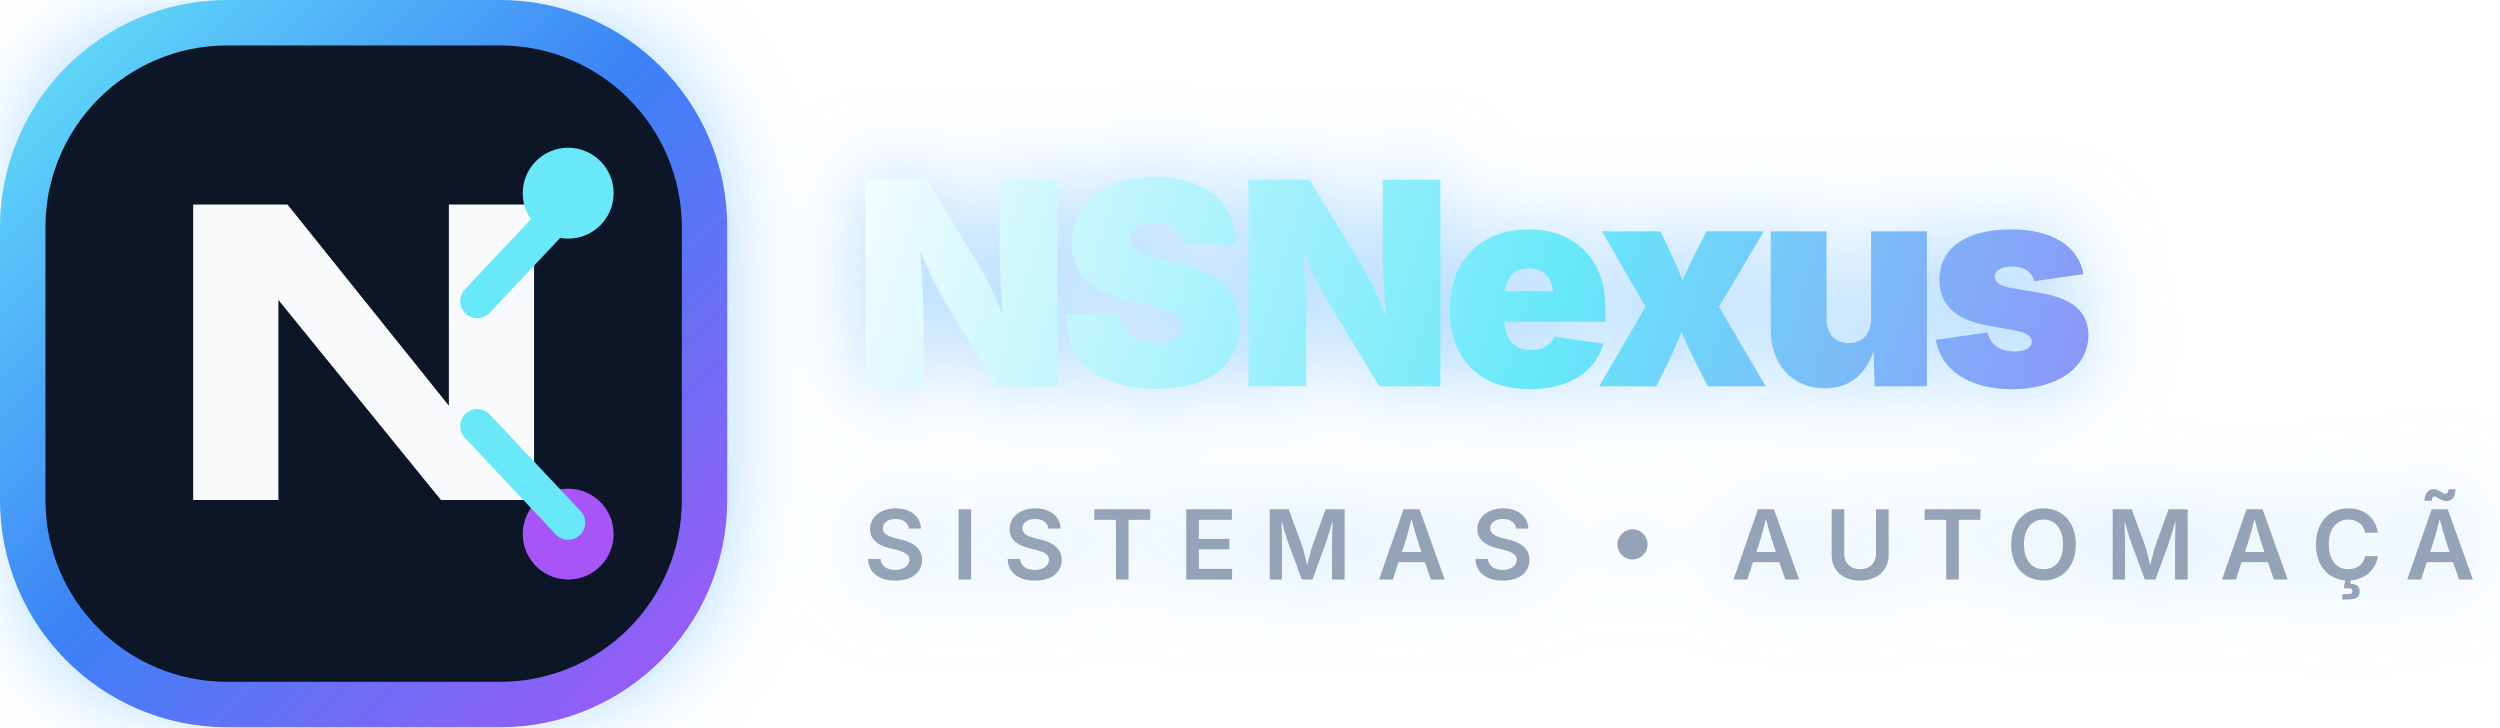
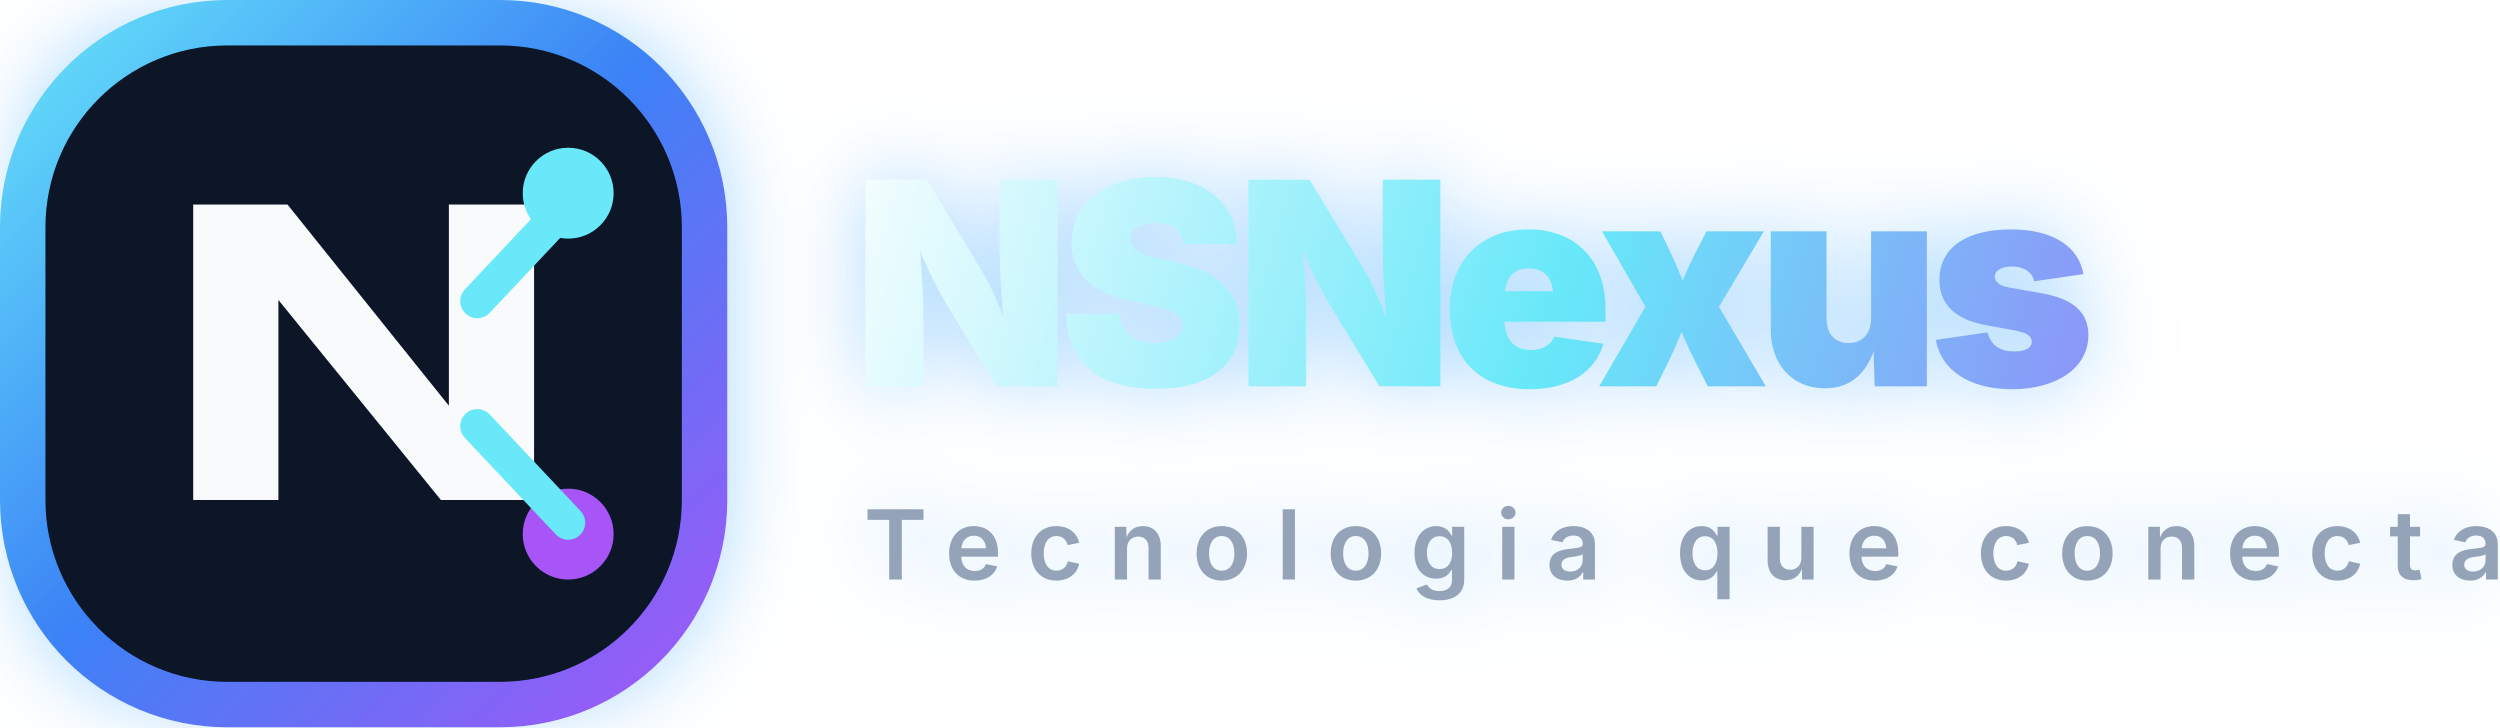
<svg xmlns="http://www.w3.org/2000/svg" width="220" height="64" viewBox="0 0 220 64" fill="none">
  <defs>
    <linearGradient id="g1" x1="0" y1="0" x2="64" y2="64" gradientUnits="userSpaceOnUse">
      <stop stop-color="#67E8F9" />
      <stop offset="0.48" stop-color="#3B82F6" />
      <stop offset="1" stop-color="#A855F7" />
    </linearGradient>
    <linearGradient id="g2" x1="72" y1="10" x2="215" y2="54" gradientUnits="userSpaceOnUse">
      <stop stop-color="#FFFFFF" />
      <stop offset="0.45" stop-color="#67E8F9" />
      <stop offset="1" stop-color="#A855F7" />
    </linearGradient>
    <filter id="glow" x="-20" y="-20" width="260" height="104" filterUnits="userSpaceOnUse">
      <feGaussianBlur stdDeviation="3.5" result="blur" />
      <feColorMatrix in="blur" type="matrix" values="0 0 0 0 0.15 0 0 0 0 0.5 0 0 0 0 1 0 0 0 .55 0" />
      <feMerge>
        <feMergeNode />
        <feMergeNode in="SourceGraphic" />
      </feMerge>
    </filter>
  </defs>
  <g filter="url(#glow)">
    <rect x="2" y="2" width="60" height="60" rx="18" stroke="url(#g1)" stroke-width="4" fill="#071226" />
    <path d="M17 44V18h8.3l14.2 17.7V18H47v26h-8.2L24.5 26.4V44H17Z" fill="#F8FAFC" />
    <circle cx="50" cy="17" r="4" fill="#67E8F9" />
    <circle cx="50" cy="47" r="4" fill="#A855F7" />
    <path d="M42 26.5L50 18M42 37.5L50 46" stroke="#67E8F9" stroke-width="3" stroke-linecap="round" />
    <text x="75" y="34" fill="url(#g2)" font-family="Inter, Arial, sans-serif" font-weight="900" font-size="25" letter-spacing="-1.1">NSNexus</text>
-     <text x="76" y="51" fill="#94A3B8" font-family="Inter, Arial, sans-serif" font-weight="600" font-size="8.5" letter-spacing="2.2">SISTEMAS • AUTOMAÇÃO</text>
+     <text x="76" y="51" fill="#94A3B8" font-family="Inter, Arial, sans-serif" font-weight="600" font-size="8.5" letter-spacing="2.2">Tecnologia que conecta</text>
  </g>
</svg>
